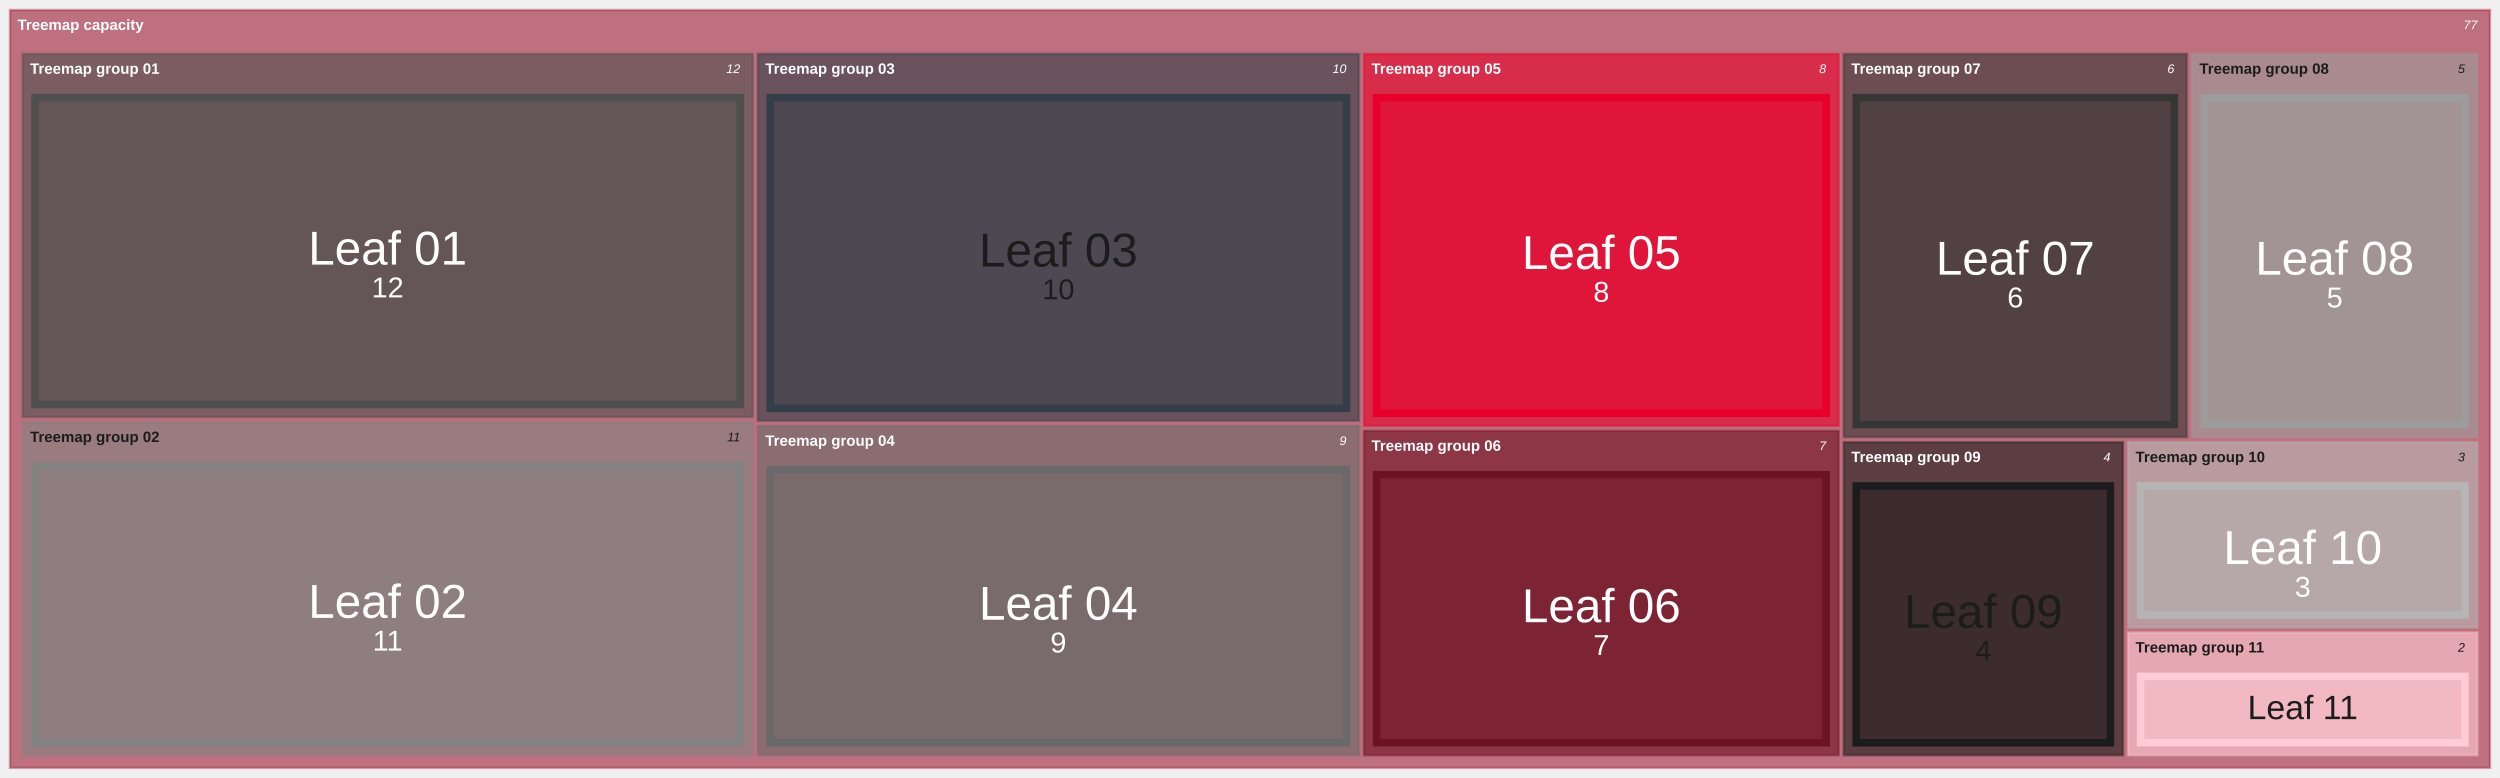
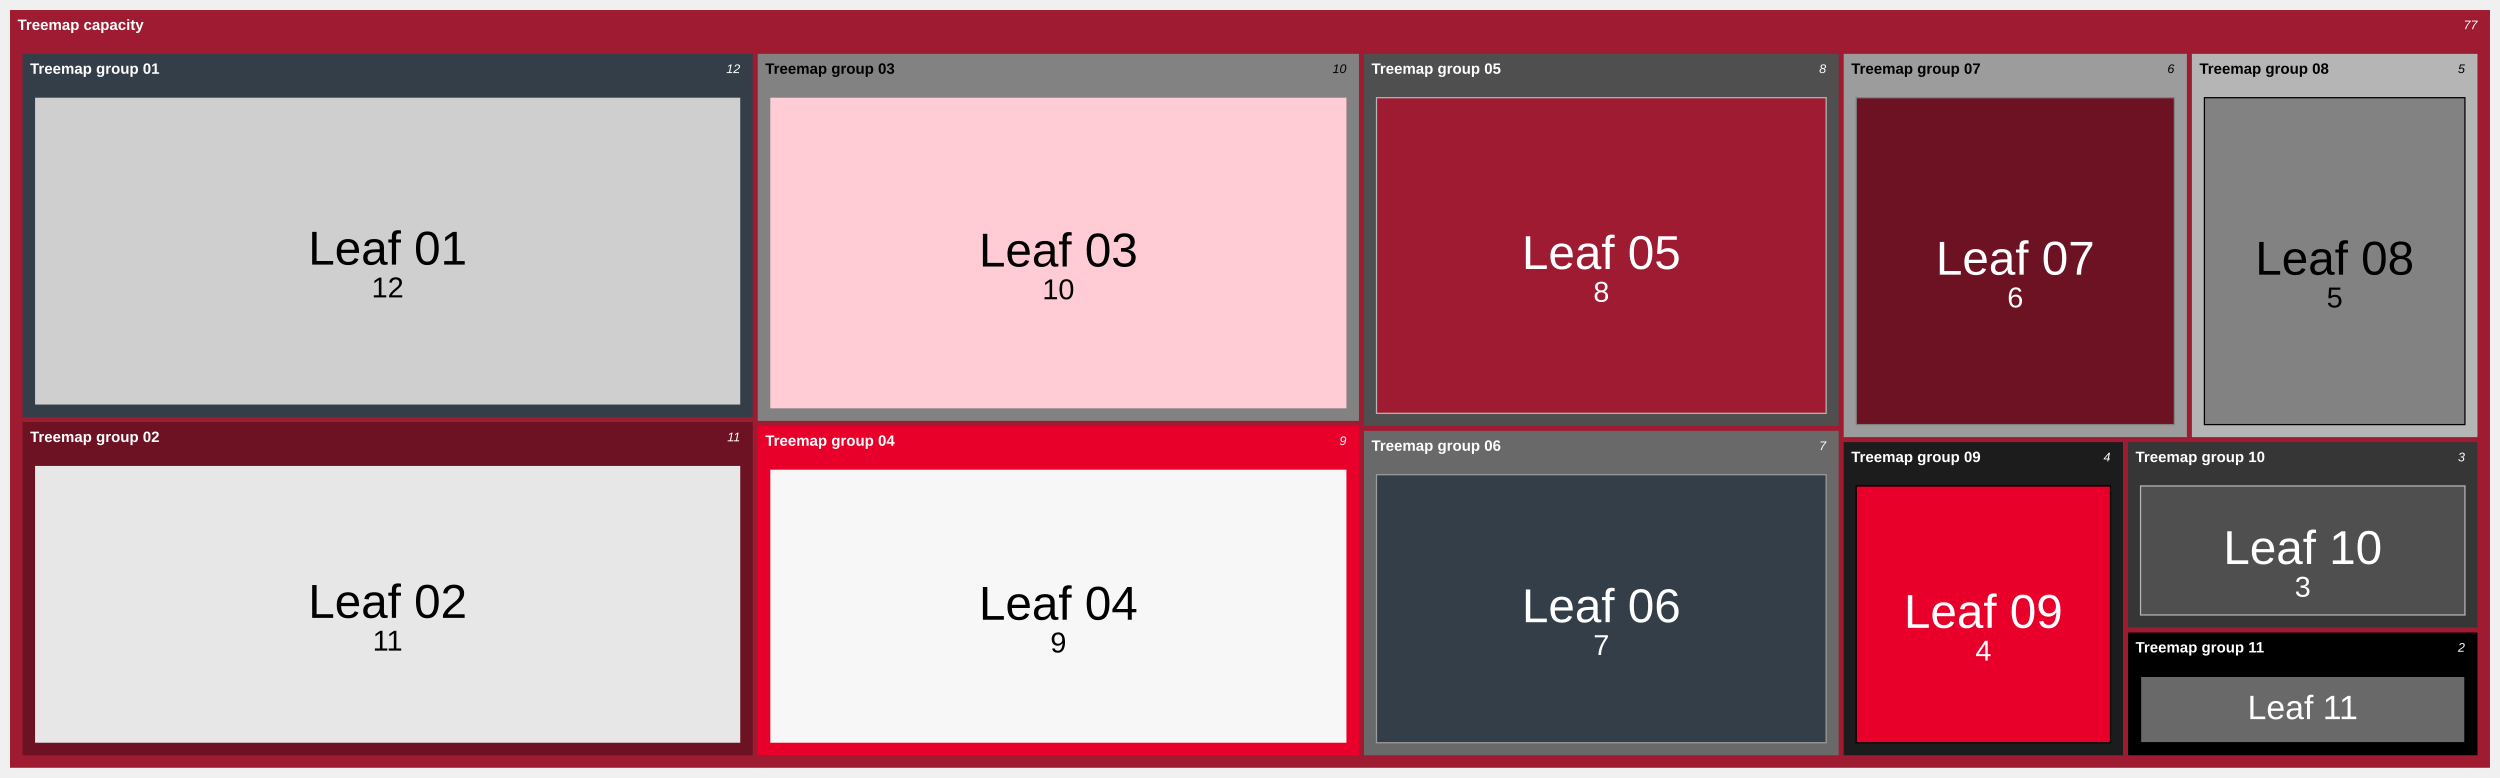
- <svg xmlns="http://www.w3.org/2000/svg" id="my-svg" width="1996" viewBox="2 27 1996 621" height="621" class="flowchart" role="graphics-document document" aria-roledescription="treemap" aria-describedby="chart-desc-my-svg" aria-labelledby="chart-title-my-svg" style="background-color:white;">
-   <style>#my-svg{font-family:"trebuchet ms",verdana,arial,sans-serif;font-size:16px;fill:#333e48;}@keyframes edge-animation-frame{from{stroke-dashoffset:0;}}@keyframes dash{to{stroke-dashoffset:0;}}#my-svg .edge-animation-slow{stroke-dasharray:9,5!important;stroke-dashoffset:900;animation:dash 50s linear infinite;stroke-linecap:round;}#my-svg .edge-animation-fast{stroke-dasharray:9,5!important;stroke-dashoffset:900;animation:dash 20s linear infinite;stroke-linecap:round;}#my-svg .error-icon{fill:#e7e7e7;}#my-svg .error-text{fill:#333e48;stroke:#333e48;}#my-svg .edge-thickness-normal{stroke-width:1px;}#my-svg .edge-thickness-thick{stroke-width:3.5px;}#my-svg .edge-pattern-solid{stroke-dasharray:0;}#my-svg .edge-thickness-invisible{stroke-width:0;fill:none;}#my-svg .edge-pattern-dashed{stroke-dasharray:3;}#my-svg .edge-pattern-dotted{stroke-dasharray:2;}#my-svg .marker{fill:#696969;stroke:#696969;}#my-svg .marker.cross{stroke:#696969;}#my-svg svg{font-family:"trebuchet ms",verdana,arial,sans-serif;font-size:16px;}#my-svg p{margin:0;}#my-svg .treemapNode.section{stroke:black;stroke-width:1;fill:#e7e7e7;}#my-svg .treemapNode.leaf{stroke:black;stroke-width:1;fill:#e7e7e7;}#my-svg .treemapLabel{fill:#333e48;font-size:12px;}#my-svg .treemapValue{fill:#333e48;font-size:10px;}#my-svg .treemapTitle{fill:#333e48;font-size:14px;}#my-svg .node .neo-node{stroke:#9e1b32;}#my-svg [data-look="neo"].node rect,#my-svg [data-look="neo"].cluster rect,#my-svg [data-look="neo"].node polygon{stroke:url(#my-svg-gradient);filter:drop-shadow( 1px 2px 2px rgba(181,181,181,1));}#my-svg [data-look="neo"].swimlane.cluster rect{filter:none;}#my-svg [data-look="neo"].node path{stroke:url(#my-svg-gradient);stroke-width:1px;}#my-svg [data-look="neo"].node .outer-path{filter:drop-shadow( 1px 2px 2px rgba(181,181,181,1));}#my-svg [data-look="neo"].node .neo-line path{stroke:#9e1b32;filter:none;}#my-svg [data-look="neo"].node circle{stroke:url(#my-svg-gradient);filter:drop-shadow( 1px 2px 2px rgba(181,181,181,1));}#my-svg [data-look="neo"].node circle .state-start{fill:#000000;}#my-svg [data-look="neo"].icon-shape .icon{fill:url(#my-svg-gradient);filter:drop-shadow( 1px 2px 2px rgba(181,181,181,1));}#my-svg [data-look="neo"].icon-shape .icon-neo path{stroke:url(#my-svg-gradient);filter:drop-shadow( 1px 2px 2px rgba(181,181,181,1));}#my-svg .treemapLeaf{fill-opacity:0.5!important;stroke-width:6px!important;}#my-svg :root{--mermaid-font-family:"trebuchet ms",verdana,arial,sans-serif;}</style>
+ <svg xmlns="http://www.w3.org/2000/svg" id="my-svg" width="1996" viewBox="2 27 1996 621" height="621" class="flowchart" role="graphics-document document" aria-roledescription="treemap" aria-describedby="chart-desc-my-svg" aria-labelledby="chart-title-my-svg" style="background-color:white;" data-colorset="colorset1" data-palette-normalization="{&quot;#b9b9b9&quot;: &quot;#b5b5b5&quot;, &quot;#efefef&quot;: &quot;#e7e7e7&quot;}" data-category-presentation="solid-first">
+   <style>#my-svg{font-family:"trebuchet ms",verdana,arial,sans-serif;font-size:16px;fill:#333e48;}@keyframes edge-animation-frame{from{stroke-dashoffset:0;}}@keyframes dash{to{stroke-dashoffset:0;}}#my-svg .edge-animation-slow{stroke-dasharray:9,5!important;stroke-dashoffset:900;animation:dash 50s linear infinite;stroke-linecap:round;}#my-svg .edge-animation-fast{stroke-dasharray:9,5!important;stroke-dashoffset:900;animation:dash 20s linear infinite;stroke-linecap:round;}#my-svg .error-icon{fill:#6d1222;}#my-svg .error-text{fill:#ffffff;stroke:#ffffff;}#my-svg .edge-thickness-normal{stroke-width:1px;}#my-svg .edge-thickness-thick{stroke-width:3.5px;}#my-svg .edge-pattern-solid{stroke-dasharray:0;}#my-svg .edge-thickness-invisible{stroke-width:0;fill:none;}#my-svg .edge-pattern-dashed{stroke-dasharray:3;}#my-svg .edge-pattern-dotted{stroke-dasharray:2;}#my-svg .marker{fill:#696969;stroke:#696969;}#my-svg .marker.cross{stroke:#696969;}#my-svg svg{font-family:"trebuchet ms",verdana,arial,sans-serif;font-size:16px;}#my-svg p{margin:0;}#my-svg .treemapNode.section{stroke:black;stroke-width:1;fill:#e7e7e7;}#my-svg .treemapNode.leaf{stroke:black;stroke-width:1;fill:#e7e7e7;}#my-svg .treemapLabel{fill:#333e48;font-size:12px;}#my-svg .treemapValue{fill:#333e48;font-size:10px;}#my-svg .treemapTitle{fill:#333e48;font-size:14px;}#my-svg .node .neo-node{stroke:#9e1b32;}#my-svg [data-look="neo"].node rect,#my-svg [data-look="neo"].cluster rect,#my-svg [data-look="neo"].node polygon{stroke:url(#my-svg-gradient);filter:drop-shadow( 1px 2px 2px rgba(181,181,181,1));}#my-svg [data-look="neo"].swimlane.cluster rect{filter:none;}#my-svg [data-look="neo"].node path{stroke:url(#my-svg-gradient);stroke-width:1px;}#my-svg [data-look="neo"].node .outer-path{filter:drop-shadow( 1px 2px 2px rgba(181,181,181,1));}#my-svg [data-look="neo"].node .neo-line path{stroke:#9e1b32;filter:none;}#my-svg [data-look="neo"].node circle{stroke:url(#my-svg-gradient);filter:drop-shadow( 1px 2px 2px rgba(181,181,181,1));}#my-svg [data-look="neo"].node circle .state-start{fill:#000000;}#my-svg [data-look="neo"].icon-shape .icon{fill:url(#my-svg-gradient);filter:drop-shadow( 1px 2px 2px rgba(181,181,181,1));}#my-svg [data-look="neo"].icon-shape .icon-neo path{stroke:url(#my-svg-gradient);filter:drop-shadow( 1px 2px 2px rgba(181,181,181,1));}#my-svg :root{--mermaid-font-family:"trebuchet ms",verdana,arial,sans-serif;}</style>
  <g />
  <g transform="translate(0, 0)" class="treemapContainer">
    <g class="treemapSection" transform="translate(0,0)">
      <rect width="2000" height="25" class="treemapSectionHeader" fill="none" fill-opacity="0.6" stroke-width="0.6" style="display: none;" />
      <clipPath id="clip-section-my-svg-0">
        <rect width="1988" height="25" />
      </clipPath>
      <rect width="2000" height="650" class="treemapSection section0" fill="transparent" fill-opacity="0.6" stroke="transparent" stroke-width="2" stroke-opacity="0.4" style="display: none;" />
      <text class="treemapSectionLabel" x="6" y="12.5" dominant-baseline="middle" font-weight="bold" clip-path="url(#clip-section-my-svg-0)" style="display: none;" />
      <text class="treemapSectionValue" x="1990" y="12.5" text-anchor="end" dominant-baseline="middle" font-style="italic" style="display: none;">77</text>
    </g>
    <g class="treemapSection" transform="translate(10,35)">
      <rect width="1980" height="25" class="treemapSectionHeader" fill="none" fill-opacity="0.6" stroke-width="0.6" style="" />
      <clipPath id="clip-section-my-svg-1">
        <rect width="1968" height="25" />
      </clipPath>
-       <rect width="1980" height="605" class="treemapSection section1" fill="#9e1b32" fill-opacity="0.6" stroke="#9e1b32" stroke-width="2" stroke-opacity="0.4" style=";" />
-       <text class="treemapSectionLabel" x="6" y="12.5" dominant-baseline="middle" font-weight="bold" clip-path="url(#clip-section-my-svg-1)" style="dominant-baseline: middle; font-size: 12px; fill:#ffffff; white-space: nowrap; overflow: hidden; text-overflow: ellipsis;">Treemap capacity</text>
-       <text class="treemapSectionValue" x="1970" y="12.5" text-anchor="end" dominant-baseline="middle" font-style="italic" style="text-anchor: end; dominant-baseline: middle; font-size: 10px; fill:#ffffff; white-space: nowrap; overflow: hidden; text-overflow: ellipsis;">77</text>
+       <rect width="1980" height="605" class="treemapSection section1" fill="#9e1b32" fill-opacity="0.6" stroke="#9e1b32" stroke-width="2" stroke-opacity="0.4" style="fill:#9e1b32 !important;fill-opacity:1 !important;opacity:1;stroke:none !important;stroke-width:0 !important;" />
+       <text class="treemapSectionLabel" x="6" y="12.5" dominant-baseline="middle" font-weight="bold" clip-path="url(#clip-section-my-svg-1)" style="dominant-baseline: middle; font-size: 12px; white-space: nowrap; overflow: hidden; text-overflow: ellipsis;fill:#ffffff !important;color:#ffffff !important;">Treemap capacity</text>
+       <text class="treemapSectionValue" x="1970" y="12.5" text-anchor="end" dominant-baseline="middle" font-style="italic" style="text-anchor: end; dominant-baseline: middle; font-size: 10px; white-space: nowrap; overflow: hidden; text-overflow: ellipsis;fill:#ffffff !important;color:#ffffff !important;">77</text>
    </g>
    <g class="treemapSection" transform="translate(20,70)">
      <rect width="583" height="25" class="treemapSectionHeader" fill="none" fill-opacity="0.6" stroke-width="0.6" style="" />
      <clipPath id="clip-section-my-svg-2">
        <rect width="571" height="25" />
      </clipPath>
-       <rect width="583" height="290" class="treemapSection section2" fill="#4f4f4f" fill-opacity="0.6" stroke="#4f4f4f" stroke-width="2" stroke-opacity="0.4" style=";" />
-       <text class="treemapSectionLabel" x="6" y="12.5" dominant-baseline="middle" font-weight="bold" clip-path="url(#clip-section-my-svg-2)" style="dominant-baseline: middle; font-size: 12px; fill:#ffffff; white-space: nowrap; overflow: hidden; text-overflow: ellipsis;">Treemap group 01</text>
-       <text class="treemapSectionValue" x="573" y="12.5" text-anchor="end" dominant-baseline="middle" font-style="italic" style="text-anchor: end; dominant-baseline: middle; font-size: 10px; fill:#ffffff; white-space: nowrap; overflow: hidden; text-overflow: ellipsis;">12</text>
+       <rect width="583" height="290" class="treemapSection section2" fill="#333e48" fill-opacity="0.6" stroke="#333e48" stroke-width="2" stroke-opacity="0.4" style="fill:#333e48 !important;fill-opacity:1 !important;opacity:1;stroke:none !important;stroke-width:0 !important;" />
+       <text class="treemapSectionLabel" x="6" y="12.5" dominant-baseline="middle" font-weight="bold" clip-path="url(#clip-section-my-svg-2)" style="dominant-baseline: middle; font-size: 12px; white-space: nowrap; overflow: hidden; text-overflow: ellipsis;fill:#ffffff !important;color:#ffffff !important;">Treemap group 01</text>
+       <text class="treemapSectionValue" x="573" y="12.5" text-anchor="end" dominant-baseline="middle" font-style="italic" style="text-anchor: end; dominant-baseline: middle; font-size: 10px; white-space: nowrap; overflow: hidden; text-overflow: ellipsis;fill:#ffffff !important;color:#ffffff !important;">12</text>
    </g>
    <g class="treemapSection" transform="translate(20,364)">
      <rect width="583" height="25" class="treemapSectionHeader" fill="none" fill-opacity="0.6" stroke-width="0.6" style="" />
      <clipPath id="clip-section-my-svg-3">
        <rect width="571" height="25" />
      </clipPath>
-       <rect width="583" height="266" class="treemapSection section3" fill="#828282" fill-opacity="0.6" stroke="#828282" stroke-width="2" stroke-opacity="0.4" style=";" />
-       <text class="treemapSectionLabel" x="6" y="12.5" dominant-baseline="middle" font-weight="bold" clip-path="url(#clip-section-my-svg-3)" style="dominant-baseline: middle; font-size: 12px; fill:#1c1c1c; white-space: nowrap; overflow: hidden; text-overflow: ellipsis;">Treemap group 02</text>
-       <text class="treemapSectionValue" x="573" y="12.5" text-anchor="end" dominant-baseline="middle" font-style="italic" style="text-anchor: end; dominant-baseline: middle; font-size: 10px; fill:#1c1c1c; white-space: nowrap; overflow: hidden; text-overflow: ellipsis;">11</text>
+       <rect width="583" height="266" class="treemapSection section3" fill="#6d1222" fill-opacity="0.6" stroke="#6d1222" stroke-width="2" stroke-opacity="0.4" style="fill:#6d1222 !important;fill-opacity:1 !important;opacity:1;stroke:none !important;stroke-width:0 !important;" />
+       <text class="treemapSectionLabel" x="6" y="12.5" dominant-baseline="middle" font-weight="bold" clip-path="url(#clip-section-my-svg-3)" style="dominant-baseline: middle; font-size: 12px; white-space: nowrap; overflow: hidden; text-overflow: ellipsis;fill:#ffffff !important;color:#ffffff !important;">Treemap group 02</text>
+       <text class="treemapSectionValue" x="573" y="12.5" text-anchor="end" dominant-baseline="middle" font-style="italic" style="text-anchor: end; dominant-baseline: middle; font-size: 10px; white-space: nowrap; overflow: hidden; text-overflow: ellipsis;fill:#ffffff !important;color:#ffffff !important;">11</text>
    </g>
    <g class="treemapSection" transform="translate(607,70)">
      <rect width="480" height="25" class="treemapSectionHeader" fill="none" fill-opacity="0.6" stroke-width="0.6" style="" />
      <clipPath id="clip-section-my-svg-4">
        <rect width="468" height="25" />
      </clipPath>
-       <rect width="480" height="293" class="treemapSection section4" fill="#333e48" fill-opacity="0.6" stroke="#333e48" stroke-width="2" stroke-opacity="0.4" style=";" />
-       <text class="treemapSectionLabel" x="6" y="12.5" dominant-baseline="middle" font-weight="bold" clip-path="url(#clip-section-my-svg-4)" style="dominant-baseline: middle; font-size: 12px; fill:#ffffff; white-space: nowrap; overflow: hidden; text-overflow: ellipsis;">Treemap group 03</text>
-       <text class="treemapSectionValue" x="470" y="12.5" text-anchor="end" dominant-baseline="middle" font-style="italic" style="text-anchor: end; dominant-baseline: middle; font-size: 10px; fill:#ffffff; white-space: nowrap; overflow: hidden; text-overflow: ellipsis;">10</text>
+       <rect width="480" height="293" class="treemapSection section4" fill="#828282" fill-opacity="0.6" stroke="#828282" stroke-width="2" stroke-opacity="0.4" style="fill:#828282 !important;fill-opacity:1 !important;opacity:1;stroke:none !important;stroke-width:0 !important;" />
+       <text class="treemapSectionLabel" x="6" y="12.5" dominant-baseline="middle" font-weight="bold" clip-path="url(#clip-section-my-svg-4)" style="dominant-baseline: middle; font-size: 12px; white-space: nowrap; overflow: hidden; text-overflow: ellipsis;fill:#000000 !important;color:#000000 !important;">Treemap group 03</text>
+       <text class="treemapSectionValue" x="470" y="12.5" text-anchor="end" dominant-baseline="middle" font-style="italic" style="text-anchor: end; dominant-baseline: middle; font-size: 10px; white-space: nowrap; overflow: hidden; text-overflow: ellipsis;fill:#000000 !important;color:#000000 !important;">10</text>
    </g>
    <g class="treemapSection" transform="translate(607,367)">
      <rect width="480" height="25" class="treemapSectionHeader" fill="none" fill-opacity="0.6" stroke-width="0.6" style="" />
      <clipPath id="clip-section-my-svg-5">
        <rect width="468" height="25" />
      </clipPath>
-       <rect width="480" height="263" class="treemapSection section5" fill="#696969" fill-opacity="0.6" stroke="#696969" stroke-width="2" stroke-opacity="0.4" style=";" />
-       <text class="treemapSectionLabel" x="6" y="12.5" dominant-baseline="middle" font-weight="bold" clip-path="url(#clip-section-my-svg-5)" style="dominant-baseline: middle; font-size: 12px; fill:#ffffff; white-space: nowrap; overflow: hidden; text-overflow: ellipsis;">Treemap group 04</text>
-       <text class="treemapSectionValue" x="470" y="12.5" text-anchor="end" dominant-baseline="middle" font-style="italic" style="text-anchor: end; dominant-baseline: middle; font-size: 10px; fill:#ffffff; white-space: nowrap; overflow: hidden; text-overflow: ellipsis;">9</text>
+       <rect width="480" height="263" class="treemapSection section5" fill="#e8002a" fill-opacity="0.6" stroke="#e8002a" stroke-width="2" stroke-opacity="0.4" style="fill:#e8002a !important;fill-opacity:1 !important;opacity:1;stroke:none !important;stroke-width:0 !important;" />
+       <text class="treemapSectionLabel" x="6" y="12.5" dominant-baseline="middle" font-weight="bold" clip-path="url(#clip-section-my-svg-5)" style="dominant-baseline: middle; font-size: 12px; white-space: nowrap; overflow: hidden; text-overflow: ellipsis;fill:#ffffff !important;color:#ffffff !important;">Treemap group 04</text>
+       <text class="treemapSectionValue" x="470" y="12.5" text-anchor="end" dominant-baseline="middle" font-style="italic" style="text-anchor: end; dominant-baseline: middle; font-size: 10px; white-space: nowrap; overflow: hidden; text-overflow: ellipsis;fill:#ffffff !important;color:#ffffff !important;">9</text>
    </g>
    <g class="treemapSection" transform="translate(1091,70)">
      <rect width="379" height="25" class="treemapSectionHeader" fill="none" fill-opacity="0.6" stroke-width="0.6" style="" />
      <clipPath id="clip-section-my-svg-6">
        <rect width="367" height="25" />
      </clipPath>
-       <rect width="379" height="297" class="treemapSection section6" fill="#e8002a" fill-opacity="0.6" stroke="#e8002a" stroke-width="2" stroke-opacity="0.4" style=";" />
-       <text class="treemapSectionLabel" x="6" y="12.5" dominant-baseline="middle" font-weight="bold" clip-path="url(#clip-section-my-svg-6)" style="dominant-baseline: middle; font-size: 12px; fill:#ffffff; white-space: nowrap; overflow: hidden; text-overflow: ellipsis;">Treemap group 05</text>
-       <text class="treemapSectionValue" x="369" y="12.5" text-anchor="end" dominant-baseline="middle" font-style="italic" style="text-anchor: end; dominant-baseline: middle; font-size: 10px; fill:#ffffff; white-space: nowrap; overflow: hidden; text-overflow: ellipsis;">8</text>
+       <rect width="379" height="297" class="treemapSection section6" fill="#4f4f4f" fill-opacity="0.6" stroke="#4f4f4f" stroke-width="2" stroke-opacity="0.4" style="fill:#4f4f4f !important;fill-opacity:1 !important;opacity:1;stroke:none !important;stroke-width:0 !important;" />
+       <text class="treemapSectionLabel" x="6" y="12.5" dominant-baseline="middle" font-weight="bold" clip-path="url(#clip-section-my-svg-6)" style="dominant-baseline: middle; font-size: 12px; white-space: nowrap; overflow: hidden; text-overflow: ellipsis;fill:#ffffff !important;color:#ffffff !important;">Treemap group 05</text>
+       <text class="treemapSectionValue" x="369" y="12.5" text-anchor="end" dominant-baseline="middle" font-style="italic" style="text-anchor: end; dominant-baseline: middle; font-size: 10px; white-space: nowrap; overflow: hidden; text-overflow: ellipsis;fill:#ffffff !important;color:#ffffff !important;">8</text>
    </g>
    <g class="treemapSection" transform="translate(1091,371)">
      <rect width="379" height="25" class="treemapSectionHeader" fill="none" fill-opacity="0.6" stroke-width="0.6" style="" />
      <clipPath id="clip-section-my-svg-7">
        <rect width="367" height="25" />
      </clipPath>
-       <rect width="379" height="259" class="treemapSection section7" fill="#6d1222" fill-opacity="0.6" stroke="#6d1222" stroke-width="2" stroke-opacity="0.4" style=";" />
-       <text class="treemapSectionLabel" x="6" y="12.5" dominant-baseline="middle" font-weight="bold" clip-path="url(#clip-section-my-svg-7)" style="dominant-baseline: middle; font-size: 12px; fill:#ffffff; white-space: nowrap; overflow: hidden; text-overflow: ellipsis;">Treemap group 06</text>
-       <text class="treemapSectionValue" x="369" y="12.5" text-anchor="end" dominant-baseline="middle" font-style="italic" style="text-anchor: end; dominant-baseline: middle; font-size: 10px; fill:#ffffff; white-space: nowrap; overflow: hidden; text-overflow: ellipsis;">7</text>
+       <rect width="379" height="259" class="treemapSection section7" fill="#696969" fill-opacity="0.6" stroke="#696969" stroke-width="2" stroke-opacity="0.4" style="fill:#696969 !important;fill-opacity:1 !important;opacity:1;stroke:none !important;stroke-width:0 !important;" />
+       <text class="treemapSectionLabel" x="6" y="12.5" dominant-baseline="middle" font-weight="bold" clip-path="url(#clip-section-my-svg-7)" style="dominant-baseline: middle; font-size: 12px; white-space: nowrap; overflow: hidden; text-overflow: ellipsis;fill:#ffffff !important;color:#ffffff !important;">Treemap group 06</text>
+       <text class="treemapSectionValue" x="369" y="12.5" text-anchor="end" dominant-baseline="middle" font-style="italic" style="text-anchor: end; dominant-baseline: middle; font-size: 10px; white-space: nowrap; overflow: hidden; text-overflow: ellipsis;fill:#ffffff !important;color:#ffffff !important;">7</text>
    </g>
    <g class="treemapSection" transform="translate(1474,70)">
      <rect width="274" height="25" class="treemapSectionHeader" fill="none" fill-opacity="0.6" stroke-width="0.6" style="" />
      <clipPath id="clip-section-my-svg-8">
        <rect width="262" height="25" />
      </clipPath>
-       <rect width="274" height="306" class="treemapSection section8" fill="#363636" fill-opacity="0.6" stroke="#363636" stroke-width="2" stroke-opacity="0.4" style=";" />
-       <text class="treemapSectionLabel" x="6" y="12.5" dominant-baseline="middle" font-weight="bold" clip-path="url(#clip-section-my-svg-8)" style="dominant-baseline: middle; font-size: 12px; fill:#ffffff; white-space: nowrap; overflow: hidden; text-overflow: ellipsis;">Treemap group 07</text>
-       <text class="treemapSectionValue" x="264" y="12.5" text-anchor="end" dominant-baseline="middle" font-style="italic" style="text-anchor: end; dominant-baseline: middle; font-size: 10px; fill:#ffffff; white-space: nowrap; overflow: hidden; text-overflow: ellipsis;">6</text>
+       <rect width="274" height="306" class="treemapSection section8" fill="#9c9c9c" fill-opacity="0.6" stroke="#9c9c9c" stroke-width="2" stroke-opacity="0.4" style="fill:#9c9c9c !important;fill-opacity:1 !important;opacity:1;stroke:none !important;stroke-width:0 !important;" />
+       <text class="treemapSectionLabel" x="6" y="12.5" dominant-baseline="middle" font-weight="bold" clip-path="url(#clip-section-my-svg-8)" style="dominant-baseline: middle; font-size: 12px; white-space: nowrap; overflow: hidden; text-overflow: ellipsis;fill:#000000 !important;color:#000000 !important;">Treemap group 07</text>
+       <text class="treemapSectionValue" x="264" y="12.5" text-anchor="end" dominant-baseline="middle" font-style="italic" style="text-anchor: end; dominant-baseline: middle; font-size: 10px; white-space: nowrap; overflow: hidden; text-overflow: ellipsis;fill:#000000 !important;color:#000000 !important;">6</text>
    </g>
    <g class="treemapSection" transform="translate(1752,70)">
      <rect width="228" height="25" class="treemapSectionHeader" fill="none" fill-opacity="0.6" stroke-width="0.6" style="" />
      <clipPath id="clip-section-my-svg-9">
        <rect width="216" height="25" />
      </clipPath>
-       <rect width="228" height="306" class="treemapSection section9" fill="#9c9c9c" fill-opacity="0.6" stroke="#9c9c9c" stroke-width="2" stroke-opacity="0.4" style=";" />
-       <text class="treemapSectionLabel" x="6" y="12.5" dominant-baseline="middle" font-weight="bold" clip-path="url(#clip-section-my-svg-9)" style="dominant-baseline: middle; font-size: 12px; fill:#1c1c1c; white-space: nowrap; overflow: hidden; text-overflow: ellipsis;">Treemap group 08</text>
-       <text class="treemapSectionValue" x="218" y="12.5" text-anchor="end" dominant-baseline="middle" font-style="italic" style="text-anchor: end; dominant-baseline: middle; font-size: 10px; fill:#1c1c1c; white-space: nowrap; overflow: hidden; text-overflow: ellipsis;">5</text>
+       <rect width="228" height="306" class="treemapSection section9" fill="#b5b5b5" fill-opacity="0.6" stroke="#b5b5b5" stroke-width="2" stroke-opacity="0.4" style="fill:#b5b5b5 !important;fill-opacity:1 !important;opacity:1;stroke:none !important;stroke-width:0 !important;" />
+       <text class="treemapSectionLabel" x="6" y="12.5" dominant-baseline="middle" font-weight="bold" clip-path="url(#clip-section-my-svg-9)" style="dominant-baseline: middle; font-size: 12px; white-space: nowrap; overflow: hidden; text-overflow: ellipsis;fill:#000000 !important;color:#000000 !important;">Treemap group 08</text>
+       <text class="treemapSectionValue" x="218" y="12.5" text-anchor="end" dominant-baseline="middle" font-style="italic" style="text-anchor: end; dominant-baseline: middle; font-size: 10px; white-space: nowrap; overflow: hidden; text-overflow: ellipsis;fill:#000000 !important;color:#000000 !important;">5</text>
    </g>
    <g class="treemapSection" transform="translate(1474,380)">
      <rect width="223" height="25" class="treemapSectionHeader" fill="none" fill-opacity="0.6" stroke-width="0.6" style="" />
      <clipPath id="clip-section-my-svg-10">
        <rect width="211" height="25" />
      </clipPath>
-       <rect width="223" height="250" class="treemapSection section10" fill="#1c1c1c" fill-opacity="0.6" stroke="#1c1c1c" stroke-width="2" stroke-opacity="0.4" style=";" />
-       <text class="treemapSectionLabel" x="6" y="12.5" dominant-baseline="middle" font-weight="bold" clip-path="url(#clip-section-my-svg-10)" style="dominant-baseline: middle; font-size: 12px; fill:#ffffff; white-space: nowrap; overflow: hidden; text-overflow: ellipsis;">Treemap group 09</text>
-       <text class="treemapSectionValue" x="213" y="12.5" text-anchor="end" dominant-baseline="middle" font-style="italic" style="text-anchor: end; dominant-baseline: middle; font-size: 10px; fill:#ffffff; white-space: nowrap; overflow: hidden; text-overflow: ellipsis;">4</text>
+       <rect width="223" height="250" class="treemapSection section10" fill="#1c1c1c" fill-opacity="0.6" stroke="#1c1c1c" stroke-width="2" stroke-opacity="0.4" style="fill:#1c1c1c !important;fill-opacity:1 !important;opacity:1;stroke:none !important;stroke-width:0 !important;" />
+       <text class="treemapSectionLabel" x="6" y="12.5" dominant-baseline="middle" font-weight="bold" clip-path="url(#clip-section-my-svg-10)" style="dominant-baseline: middle; font-size: 12px; white-space: nowrap; overflow: hidden; text-overflow: ellipsis;fill:#ffffff !important;color:#ffffff !important;">Treemap group 09</text>
+       <text class="treemapSectionValue" x="213" y="12.5" text-anchor="end" dominant-baseline="middle" font-style="italic" style="text-anchor: end; dominant-baseline: middle; font-size: 10px; white-space: nowrap; overflow: hidden; text-overflow: ellipsis;fill:#ffffff !important;color:#ffffff !important;">4</text>
    </g>
    <g class="treemapSection" transform="translate(1701,380)">
      <rect width="279" height="25" class="treemapSectionHeader" fill="none" fill-opacity="0.6" stroke-width="0.6" style="" />
      <clipPath id="clip-section-my-svg-11">
        <rect width="267" height="25" />
      </clipPath>
-       <rect width="279" height="148" class="treemapSection section11" fill="#b5b5b5" fill-opacity="0.6" stroke="#b5b5b5" stroke-width="2" stroke-opacity="0.4" style=";" />
-       <text class="treemapSectionLabel" x="6" y="12.5" dominant-baseline="middle" font-weight="bold" clip-path="url(#clip-section-my-svg-11)" style="dominant-baseline: middle; font-size: 12px; fill:#1c1c1c; white-space: nowrap; overflow: hidden; text-overflow: ellipsis;">Treemap group 10</text>
-       <text class="treemapSectionValue" x="269" y="12.5" text-anchor="end" dominant-baseline="middle" font-style="italic" style="text-anchor: end; dominant-baseline: middle; font-size: 10px; fill:#1c1c1c; white-space: nowrap; overflow: hidden; text-overflow: ellipsis;">3</text>
+       <rect width="279" height="148" class="treemapSection section11" fill="#363636" fill-opacity="0.6" stroke="#363636" stroke-width="2" stroke-opacity="0.4" style="fill:#363636 !important;fill-opacity:1 !important;opacity:1;stroke:none !important;stroke-width:0 !important;" />
+       <text class="treemapSectionLabel" x="6" y="12.5" dominant-baseline="middle" font-weight="bold" clip-path="url(#clip-section-my-svg-11)" style="dominant-baseline: middle; font-size: 12px; white-space: nowrap; overflow: hidden; text-overflow: ellipsis;fill:#ffffff !important;color:#ffffff !important;">Treemap group 10</text>
+       <text class="treemapSectionValue" x="269" y="12.5" text-anchor="end" dominant-baseline="middle" font-style="italic" style="text-anchor: end; dominant-baseline: middle; font-size: 10px; white-space: nowrap; overflow: hidden; text-overflow: ellipsis;fill:#ffffff !important;color:#ffffff !important;">3</text>
    </g>
    <g class="treemapSection" transform="translate(1701,532)">
      <rect width="279" height="25" class="treemapSectionHeader" fill="none" fill-opacity="0.6" stroke-width="0.6" style="" />
      <clipPath id="clip-section-my-svg-12">
        <rect width="267" height="25" />
      </clipPath>
-       <rect width="279" height="98" class="treemapSection section12" fill="#ffccd5" fill-opacity="0.6" stroke="#ffccd5" stroke-width="2" stroke-opacity="0.4" style=";" />
-       <text class="treemapSectionLabel" x="6" y="12.5" dominant-baseline="middle" font-weight="bold" clip-path="url(#clip-section-my-svg-12)" style="dominant-baseline: middle; font-size: 12px; fill:#1c1c1c; white-space: nowrap; overflow: hidden; text-overflow: ellipsis;">Treemap group 11</text>
-       <text class="treemapSectionValue" x="269" y="12.5" text-anchor="end" dominant-baseline="middle" font-style="italic" style="text-anchor: end; dominant-baseline: middle; font-size: 10px; fill:#1c1c1c; white-space: nowrap; overflow: hidden; text-overflow: ellipsis;">2</text>
+       <rect width="279" height="98" class="treemapSection section12" fill="#000000" fill-opacity="0.6" stroke="#000000" stroke-width="2" stroke-opacity="0.4" style="fill:#000000 !important;fill-opacity:1 !important;opacity:1;stroke:none !important;stroke-width:0 !important;" />
+       <text class="treemapSectionLabel" x="6" y="12.5" dominant-baseline="middle" font-weight="bold" clip-path="url(#clip-section-my-svg-12)" style="dominant-baseline: middle; font-size: 12px; white-space: nowrap; overflow: hidden; text-overflow: ellipsis;fill:#ffffff !important;color:#ffffff !important;">Treemap group 11</text>
+       <text class="treemapSectionValue" x="269" y="12.5" text-anchor="end" dominant-baseline="middle" font-style="italic" style="text-anchor: end; dominant-baseline: middle; font-size: 10px; white-space: nowrap; overflow: hidden; text-overflow: ellipsis;fill:#ffffff !important;color:#ffffff !important;">2</text>
    </g>
    <g class="treemapNode treemapLeafGroup leaf0x" transform="translate(30,105)">
-       <rect width="563" height="245" class="treemapLeaf" fill="#4f4f4f" style="" fill-opacity="0.3" stroke="#4f4f4f" stroke-width="3" />
+       <rect width="563" height="245" class="treemapLeaf" fill="#333e48" style="fill:#cfcfcf !important;fill-opacity:1 !important;opacity:1;stroke:none !important;stroke-width:0 !important;" fill-opacity="0.3" stroke="#333e48" stroke-width="3" />
      <clipPath id="clip-my-svg-0">
        <rect width="559" height="241" />
      </clipPath>
-       <text class="treemapLabel" x="281.5" y="122.5" style="text-anchor: middle; dominant-baseline: middle; font-size: 38px;fill:#ffffff;" clip-path="url(#clip-my-svg-0)">Leaf 01</text>
-       <text class="treemapValue" x="281.5" y="143.5" style="text-anchor: middle; dominant-baseline: hanging; font-size: 23px; fill:rgb(255, 255, 255);" clip-path="url(#clip-my-svg-0)">12</text>
+       <text class="treemapLabel" x="281.5" y="122.5" style="text-anchor: middle; dominant-baseline: middle; font-size: 38px;fill:#000000 !important;color:#000000 !important;" clip-path="url(#clip-my-svg-0)">Leaf 01</text>
+       <text class="treemapValue" x="281.5" y="143.5" style="text-anchor: middle; dominant-baseline: hanging; font-size: 23px;fill:#000000 !important;color:#000000 !important;" clip-path="url(#clip-my-svg-0)">12</text>
    </g>
    <g class="treemapNode treemapLeafGroup leaf1x" transform="translate(30,399)">
-       <rect width="563" height="221" class="treemapLeaf" fill="#828282" style="" fill-opacity="0.3" stroke="#828282" stroke-width="3" />
+       <rect width="563" height="221" class="treemapLeaf" fill="#6d1222" style="fill:#e7e7e7 !important;fill-opacity:1 !important;opacity:1;stroke:none !important;stroke-width:0 !important;" fill-opacity="0.3" stroke="#6d1222" stroke-width="3" />
      <clipPath id="clip-my-svg-1">
        <rect width="559" height="217" />
      </clipPath>
-       <text class="treemapLabel" x="281.5" y="110.5" style="text-anchor: middle; dominant-baseline: middle; font-size: 38px;fill:#ffffff;" clip-path="url(#clip-my-svg-1)">Leaf 02</text>
-       <text class="treemapValue" x="281.5" y="131.5" style="text-anchor: middle; dominant-baseline: hanging; font-size: 23px; fill:rgb(255, 255, 255);" clip-path="url(#clip-my-svg-1)">11</text>
+       <text class="treemapLabel" x="281.5" y="110.5" style="text-anchor: middle; dominant-baseline: middle; font-size: 38px;fill:#000000 !important;color:#000000 !important;" clip-path="url(#clip-my-svg-1)">Leaf 02</text>
+       <text class="treemapValue" x="281.5" y="131.5" style="text-anchor: middle; dominant-baseline: hanging; font-size: 23px;fill:#000000 !important;color:#000000 !important;" clip-path="url(#clip-my-svg-1)">11</text>
    </g>
    <g class="treemapNode treemapLeafGroup leaf2x" transform="translate(617,105)">
-       <rect width="460" height="248" class="treemapLeaf" fill="#333e48" style="" fill-opacity="0.3" stroke="#333e48" stroke-width="3" />
+       <rect width="460" height="248" class="treemapLeaf" fill="#828282" style="fill:#ffccd5 !important;fill-opacity:1 !important;opacity:1;stroke:none !important;stroke-width:0 !important;" fill-opacity="0.3" stroke="#828282" stroke-width="3" />
      <clipPath id="clip-my-svg-2">
        <rect width="456" height="244" />
      </clipPath>
-       <text class="treemapLabel" x="230" y="124" style="text-anchor: middle; dominant-baseline: middle; font-size: 38px;fill:#1c1c1c;" clip-path="url(#clip-my-svg-2)">Leaf 03</text>
-       <text class="treemapValue" x="230" y="145" style="text-anchor: middle; dominant-baseline: hanging; font-size: 23px; fill:rgb(28, 28, 28);" clip-path="url(#clip-my-svg-2)">10</text>
+       <text class="treemapLabel" x="230" y="124" style="text-anchor: middle; dominant-baseline: middle; font-size: 38px;fill:#000000 !important;color:#000000 !important;" clip-path="url(#clip-my-svg-2)">Leaf 03</text>
+       <text class="treemapValue" x="230" y="145" style="text-anchor: middle; dominant-baseline: hanging; font-size: 23px;fill:#000000 !important;color:#000000 !important;" clip-path="url(#clip-my-svg-2)">10</text>
    </g>
    <g class="treemapNode treemapLeafGroup leaf3x" transform="translate(617,402)">
-       <rect width="460" height="218" class="treemapLeaf" fill="#696969" style="" fill-opacity="0.3" stroke="#696969" stroke-width="3" />
+       <rect width="460" height="218" class="treemapLeaf" fill="#e8002a" style="fill:#f7f7f7 !important;fill-opacity:1 !important;opacity:1;stroke:none !important;stroke-width:0 !important;" fill-opacity="0.3" stroke="#e8002a" stroke-width="3" />
      <clipPath id="clip-my-svg-3">
        <rect width="456" height="214" />
      </clipPath>
-       <text class="treemapLabel" x="230" y="109" style="text-anchor: middle; dominant-baseline: middle; font-size: 38px;fill:#ffffff;" clip-path="url(#clip-my-svg-3)">Leaf 04</text>
-       <text class="treemapValue" x="230" y="130" style="text-anchor: middle; dominant-baseline: hanging; font-size: 23px; fill:rgb(255, 255, 255);" clip-path="url(#clip-my-svg-3)">9</text>
+       <text class="treemapLabel" x="230" y="109" style="text-anchor: middle; dominant-baseline: middle; font-size: 38px;fill:#000000 !important;color:#000000 !important;" clip-path="url(#clip-my-svg-3)">Leaf 04</text>
+       <text class="treemapValue" x="230" y="130" style="text-anchor: middle; dominant-baseline: hanging; font-size: 23px;fill:#000000 !important;color:#000000 !important;" clip-path="url(#clip-my-svg-3)">9</text>
    </g>
    <g class="treemapNode treemapLeafGroup leaf4x" transform="translate(1101,105)">
-       <rect width="359" height="252" class="treemapLeaf" fill="#e8002a" style="" fill-opacity="0.3" stroke="#e8002a" stroke-width="3" />
+       <rect width="359" height="252" class="treemapLeaf" fill="#4f4f4f" style="fill:#9e1b32 !important;fill-opacity:1 !important;opacity:1;stroke:#b5b5b5 !important;stroke-width:1 !important;stroke-dasharray: !important;" fill-opacity="0.3" stroke="#4f4f4f" stroke-width="3" data-colorset-overflow="true" />
      <clipPath id="clip-my-svg-4">
        <rect width="355" height="248" />
      </clipPath>
-       <text class="treemapLabel" x="179.5" y="126" style="text-anchor: middle; dominant-baseline: middle; font-size: 38px;fill:#ffffff;" clip-path="url(#clip-my-svg-4)">Leaf 05</text>
-       <text class="treemapValue" x="179.5" y="147" style="text-anchor: middle; dominant-baseline: hanging; font-size: 23px; fill:rgb(255, 255, 255);" clip-path="url(#clip-my-svg-4)">8</text>
+       <text class="treemapLabel" x="179.5" y="126" style="text-anchor: middle; dominant-baseline: middle; font-size: 38px;fill:#ffffff !important;color:#ffffff !important;" clip-path="url(#clip-my-svg-4)">Leaf 05</text>
+       <text class="treemapValue" x="179.5" y="147" style="text-anchor: middle; dominant-baseline: hanging; font-size: 23px;fill:#ffffff !important;color:#ffffff !important;" clip-path="url(#clip-my-svg-4)">8</text>
    </g>
    <g class="treemapNode treemapLeafGroup leaf5x" transform="translate(1101,406)">
-       <rect width="359" height="214" class="treemapLeaf" fill="#6d1222" style="" fill-opacity="0.3" stroke="#6d1222" stroke-width="3" />
+       <rect width="359" height="214" class="treemapLeaf" fill="#696969" style="fill:#333e48 !important;fill-opacity:1 !important;opacity:1;stroke:#9c9c9c !important;stroke-width:1 !important;stroke-dasharray: !important;" fill-opacity="0.3" stroke="#696969" stroke-width="3" data-colorset-overflow="true" />
      <clipPath id="clip-my-svg-5">
        <rect width="355" height="210" />
      </clipPath>
-       <text class="treemapLabel" x="179.5" y="107" style="text-anchor: middle; dominant-baseline: middle; font-size: 38px;fill:#ffffff;" clip-path="url(#clip-my-svg-5)">Leaf 06</text>
-       <text class="treemapValue" x="179.5" y="128" style="text-anchor: middle; dominant-baseline: hanging; font-size: 23px; fill:rgb(255, 255, 255);" clip-path="url(#clip-my-svg-5)">7</text>
+       <text class="treemapLabel" x="179.5" y="107" style="text-anchor: middle; dominant-baseline: middle; font-size: 38px;fill:#ffffff !important;color:#ffffff !important;" clip-path="url(#clip-my-svg-5)">Leaf 06</text>
+       <text class="treemapValue" x="179.5" y="128" style="text-anchor: middle; dominant-baseline: hanging; font-size: 23px;fill:#ffffff !important;color:#ffffff !important;" clip-path="url(#clip-my-svg-5)">7</text>
    </g>
    <g class="treemapNode treemapLeafGroup leaf6x" transform="translate(1484,105)">
-       <rect width="254" height="261" class="treemapLeaf" fill="#363636" style="" fill-opacity="0.3" stroke="#363636" stroke-width="3" />
+       <rect width="254" height="261" class="treemapLeaf" fill="#9c9c9c" style="fill:#6d1222 !important;fill-opacity:1 !important;opacity:1;stroke:#828282 !important;stroke-width:1 !important;stroke-dasharray: !important;" fill-opacity="0.3" stroke="#9c9c9c" stroke-width="3" data-colorset-overflow="true" />
      <clipPath id="clip-my-svg-6">
        <rect width="250" height="257" />
      </clipPath>
-       <text class="treemapLabel" x="127" y="130.5" style="text-anchor: middle; dominant-baseline: middle; font-size: 38px;fill:#ffffff;" clip-path="url(#clip-my-svg-6)">Leaf 07</text>
-       <text class="treemapValue" x="127" y="151.5" style="text-anchor: middle; dominant-baseline: hanging; font-size: 23px; fill:rgb(255, 255, 255);" clip-path="url(#clip-my-svg-6)">6</text>
+       <text class="treemapLabel" x="127" y="130.5" style="text-anchor: middle; dominant-baseline: middle; font-size: 38px;fill:#ffffff !important;color:#ffffff !important;" clip-path="url(#clip-my-svg-6)">Leaf 07</text>
+       <text class="treemapValue" x="127" y="151.5" style="text-anchor: middle; dominant-baseline: hanging; font-size: 23px;fill:#ffffff !important;color:#ffffff !important;" clip-path="url(#clip-my-svg-6)">6</text>
    </g>
    <g class="treemapNode treemapLeafGroup leaf7x" transform="translate(1762,105)">
-       <rect width="208" height="261" class="treemapLeaf" fill="#9c9c9c" style="" fill-opacity="0.3" stroke="#9c9c9c" stroke-width="3" />
+       <rect width="208" height="261" class="treemapLeaf" fill="#b5b5b5" style="fill:#828282 !important;fill-opacity:1 !important;opacity:1;stroke:#000000 !important;stroke-width:1 !important;stroke-dasharray: !important;" fill-opacity="0.3" stroke="#b5b5b5" stroke-width="3" data-colorset-overflow="true" />
      <clipPath id="clip-my-svg-7">
        <rect width="204" height="257" />
      </clipPath>
-       <text class="treemapLabel" x="104" y="130.5" style="text-anchor: middle; dominant-baseline: middle; font-size: 38px;fill:#ffffff;" clip-path="url(#clip-my-svg-7)">Leaf 08</text>
-       <text class="treemapValue" x="104" y="151.5" style="text-anchor: middle; dominant-baseline: hanging; font-size: 23px; fill:rgb(255, 255, 255);" clip-path="url(#clip-my-svg-7)">5</text>
+       <text class="treemapLabel" x="104" y="130.5" style="text-anchor: middle; dominant-baseline: middle; font-size: 38px;fill:#000000 !important;color:#000000 !important;" clip-path="url(#clip-my-svg-7)">Leaf 08</text>
+       <text class="treemapValue" x="104" y="151.5" style="text-anchor: middle; dominant-baseline: hanging; font-size: 23px;fill:#000000 !important;color:#000000 !important;" clip-path="url(#clip-my-svg-7)">5</text>
    </g>
    <g class="treemapNode treemapLeafGroup leaf8x" transform="translate(1484,415)">
-       <rect width="203" height="205" class="treemapLeaf" fill="#1c1c1c" style="" fill-opacity="0.3" stroke="#1c1c1c" stroke-width="3" />
+       <rect width="203" height="205" class="treemapLeaf" fill="#1c1c1c" style="fill:#e8002a !important;fill-opacity:1 !important;opacity:1;stroke:#000000 !important;stroke-width:1 !important;stroke-dasharray: !important;" fill-opacity="0.3" stroke="#1c1c1c" stroke-width="3" data-colorset-overflow="true" />
      <clipPath id="clip-my-svg-8">
        <rect width="199" height="201" />
      </clipPath>
-       <text class="treemapLabel" x="101.5" y="102.5" style="text-anchor: middle; dominant-baseline: middle; font-size: 38px;fill:#1c1c1c;" clip-path="url(#clip-my-svg-8)">Leaf 09</text>
-       <text class="treemapValue" x="101.5" y="123.5" style="text-anchor: middle; dominant-baseline: hanging; font-size: 23px; fill:rgb(28, 28, 28);" clip-path="url(#clip-my-svg-8)">4</text>
+       <text class="treemapLabel" x="101.5" y="102.5" style="text-anchor: middle; dominant-baseline: middle; font-size: 38px;fill:#ffffff !important;color:#ffffff !important;" clip-path="url(#clip-my-svg-8)">Leaf 09</text>
+       <text class="treemapValue" x="101.5" y="123.5" style="text-anchor: middle; dominant-baseline: hanging; font-size: 23px;fill:#ffffff !important;color:#ffffff !important;" clip-path="url(#clip-my-svg-8)">4</text>
    </g>
    <g class="treemapNode treemapLeafGroup leaf9x" transform="translate(1711,415)">
-       <rect width="259" height="103" class="treemapLeaf" fill="#b5b5b5" style="" fill-opacity="0.3" stroke="#b5b5b5" stroke-width="3" />
+       <rect width="259" height="103" class="treemapLeaf" fill="#363636" style="fill:#4f4f4f !important;fill-opacity:1 !important;opacity:1;stroke:#b5b5b5 !important;stroke-width:1 !important;stroke-dasharray: !important;" fill-opacity="0.3" stroke="#363636" stroke-width="3" data-colorset-overflow="true" />
      <clipPath id="clip-my-svg-9">
        <rect width="255" height="99" />
      </clipPath>
-       <text class="treemapLabel" x="129.5" y="51.5" style="text-anchor: middle; dominant-baseline: middle; font-size: 38px;fill:#ffffff;" clip-path="url(#clip-my-svg-9)">Leaf 10</text>
-       <text class="treemapValue" x="129.5" y="72.5" style="text-anchor: middle; dominant-baseline: hanging; font-size: 23px; fill:rgb(255, 255, 255);" clip-path="url(#clip-my-svg-9)">3</text>
+       <text class="treemapLabel" x="129.5" y="51.5" style="text-anchor: middle; dominant-baseline: middle; font-size: 38px;fill:#ffffff !important;color:#ffffff !important;" clip-path="url(#clip-my-svg-9)">Leaf 10</text>
+       <text class="treemapValue" x="129.5" y="72.5" style="text-anchor: middle; dominant-baseline: hanging; font-size: 23px;fill:#ffffff !important;color:#ffffff !important;" clip-path="url(#clip-my-svg-9)">3</text>
    </g>
    <g class="treemapNode treemapLeafGroup leaf10x" transform="translate(1711,567)">
-       <rect width="259" height="53" class="treemapLeaf" fill="#ffccd5" style="" fill-opacity="0.3" stroke="#ffccd5" stroke-width="3" />
+       <rect width="259" height="53" class="treemapLeaf" fill="#000000" style="fill:#696969 !important;fill-opacity:1 !important;opacity:1;stroke:#000000 !important;stroke-width:1 !important;stroke-dasharray: !important;" fill-opacity="0.3" stroke="#000000" stroke-width="3" data-colorset-overflow="true" />
      <clipPath id="clip-my-svg-10">
        <rect width="255" height="49" />
      </clipPath>
-       <text class="treemapLabel" x="129.5" y="26.5" style="text-anchor: middle; dominant-baseline: middle; font-size: 27px; fill:rgb(28, 28, 28);" clip-path="url(#clip-my-svg-10)">Leaf 11</text>
-       <text class="treemapValue" x="129.5" y="42" style="text-anchor: middle; dominant-baseline: hanging; font-size: 16px; fill:rgb(28, 28, 28); display: none;" clip-path="url(#clip-my-svg-10)">2</text>
+       <text class="treemapLabel" x="129.5" y="26.5" style="text-anchor: middle; dominant-baseline: middle; font-size: 27px;fill:#ffffff !important;color:#ffffff !important;" clip-path="url(#clip-my-svg-10)">Leaf 11</text>
+       <text class="treemapValue" x="129.5" y="42" style="text-anchor: middle; dominant-baseline: hanging; font-size: 16px; display: none;fill:#ffffff !important;color:#ffffff !important;" clip-path="url(#clip-my-svg-10)">2</text>
    </g>
  </g>
</svg>
